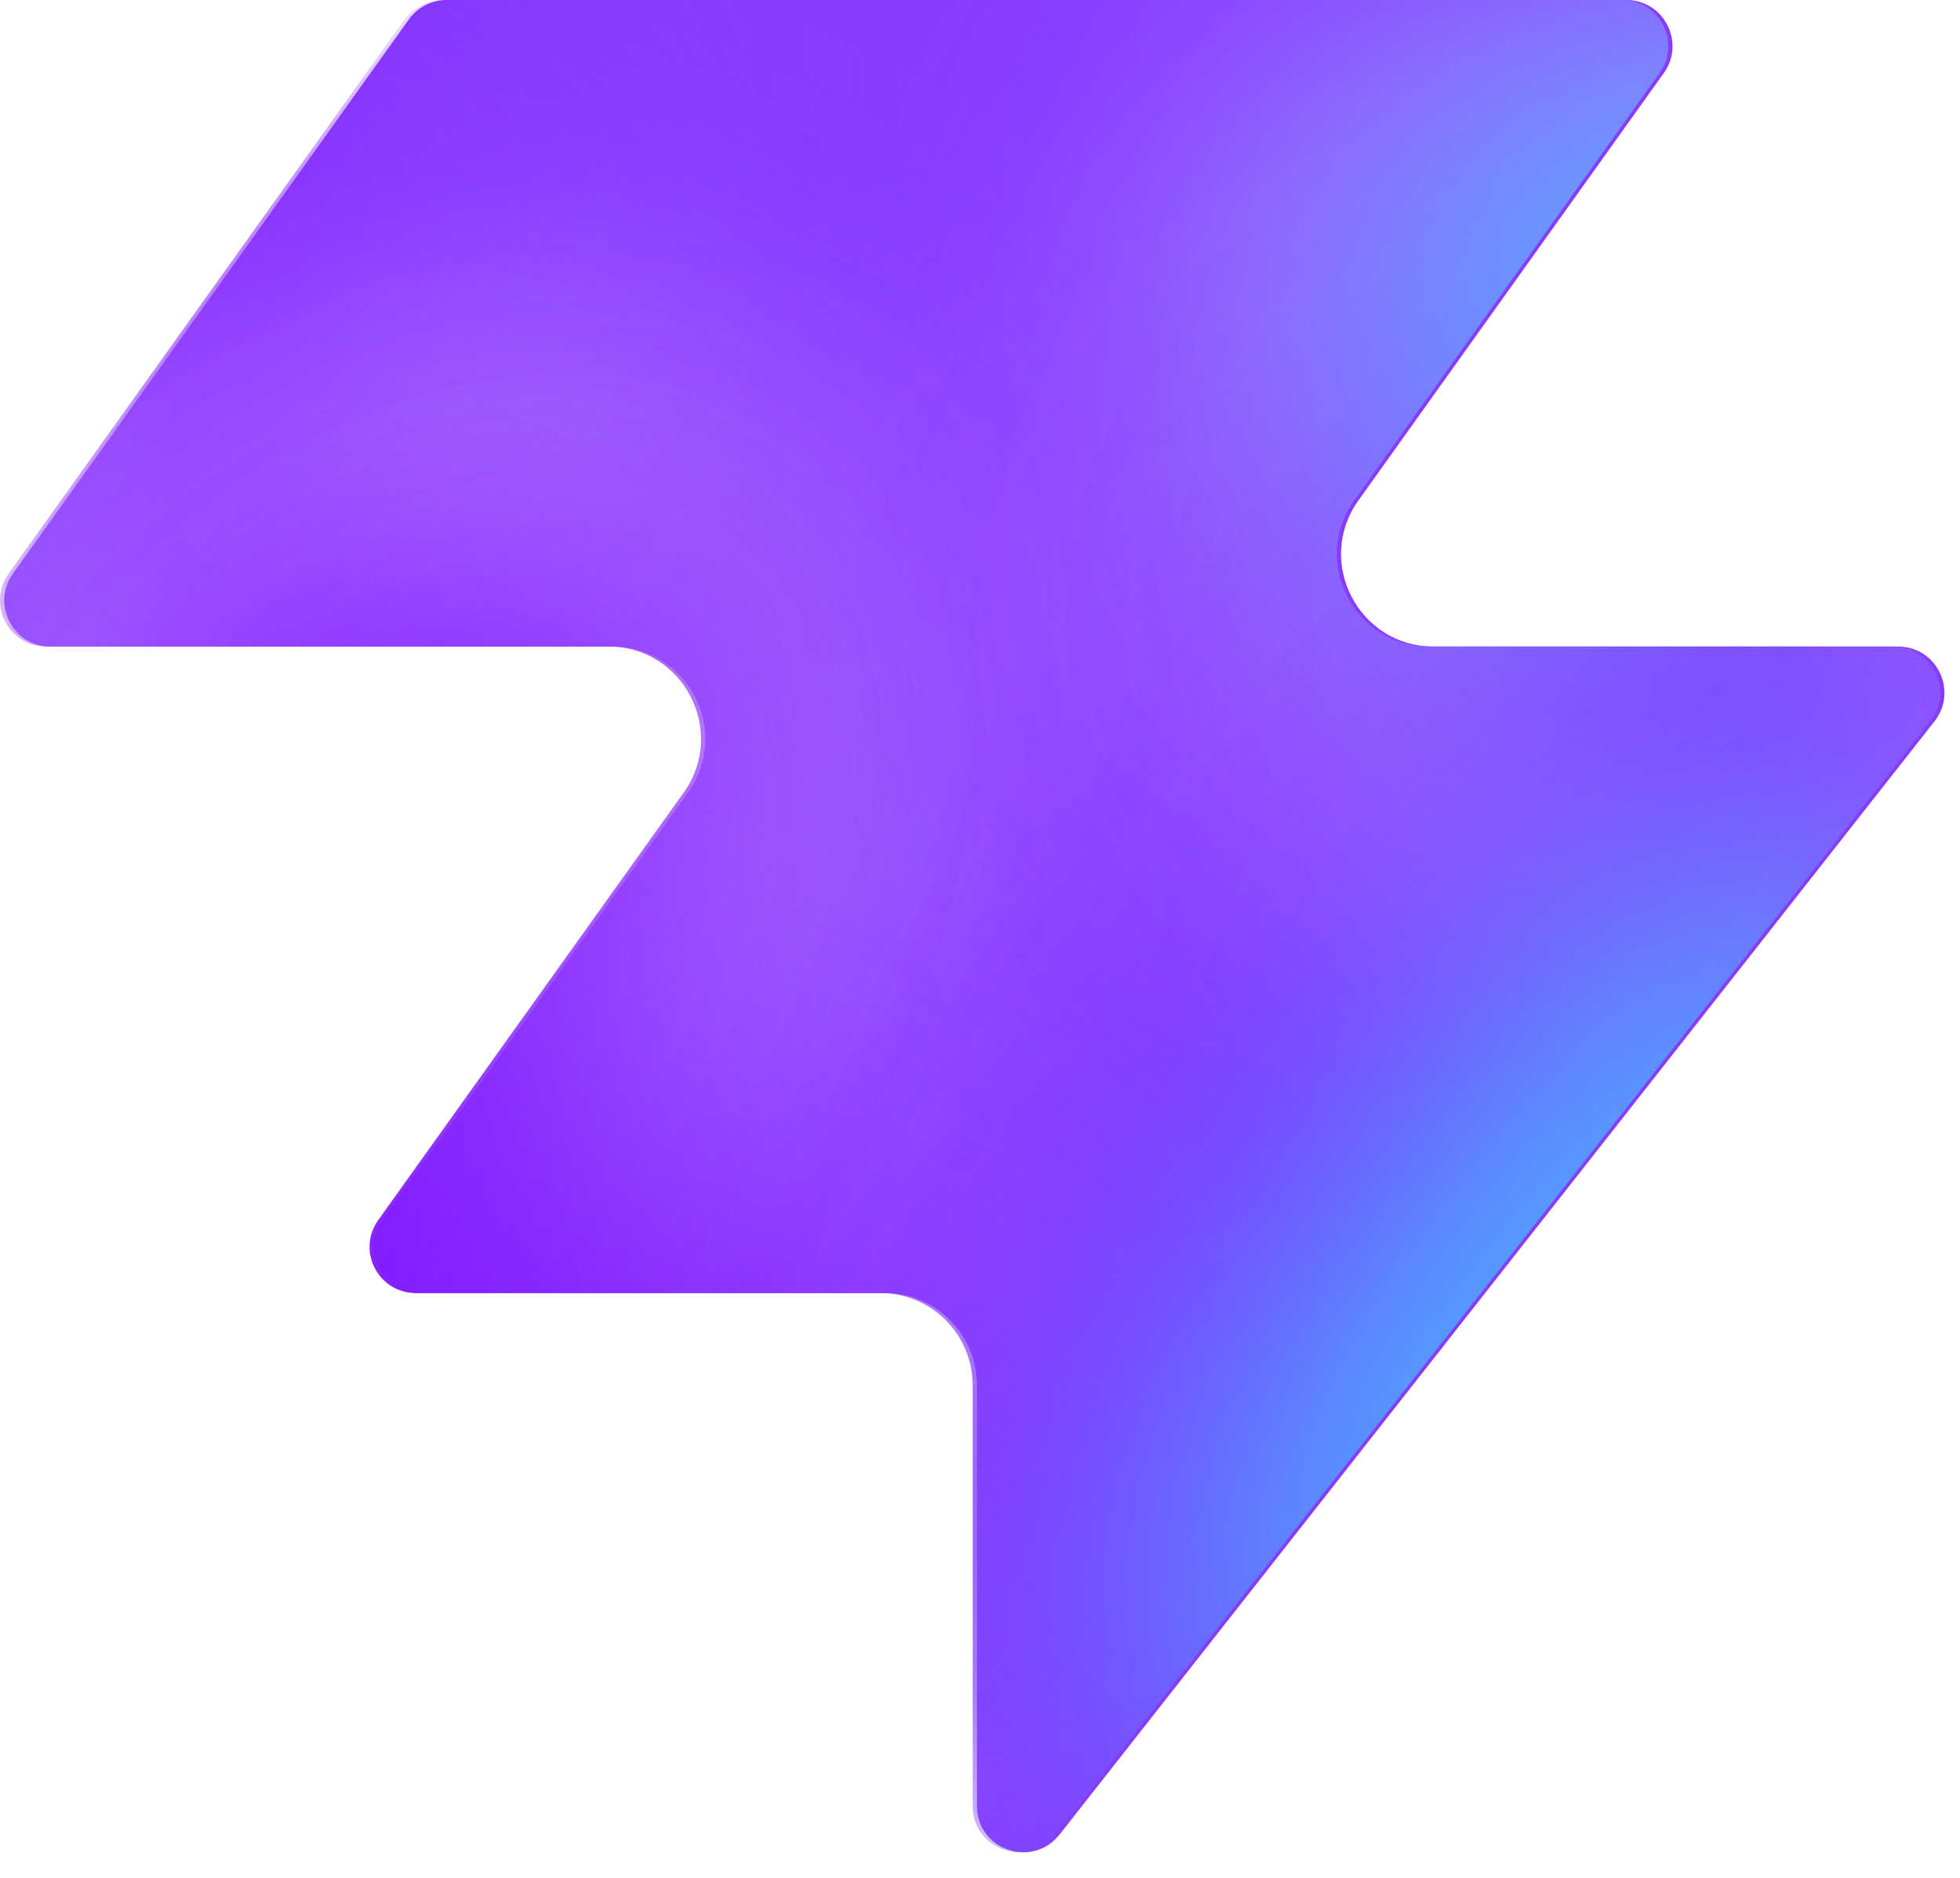
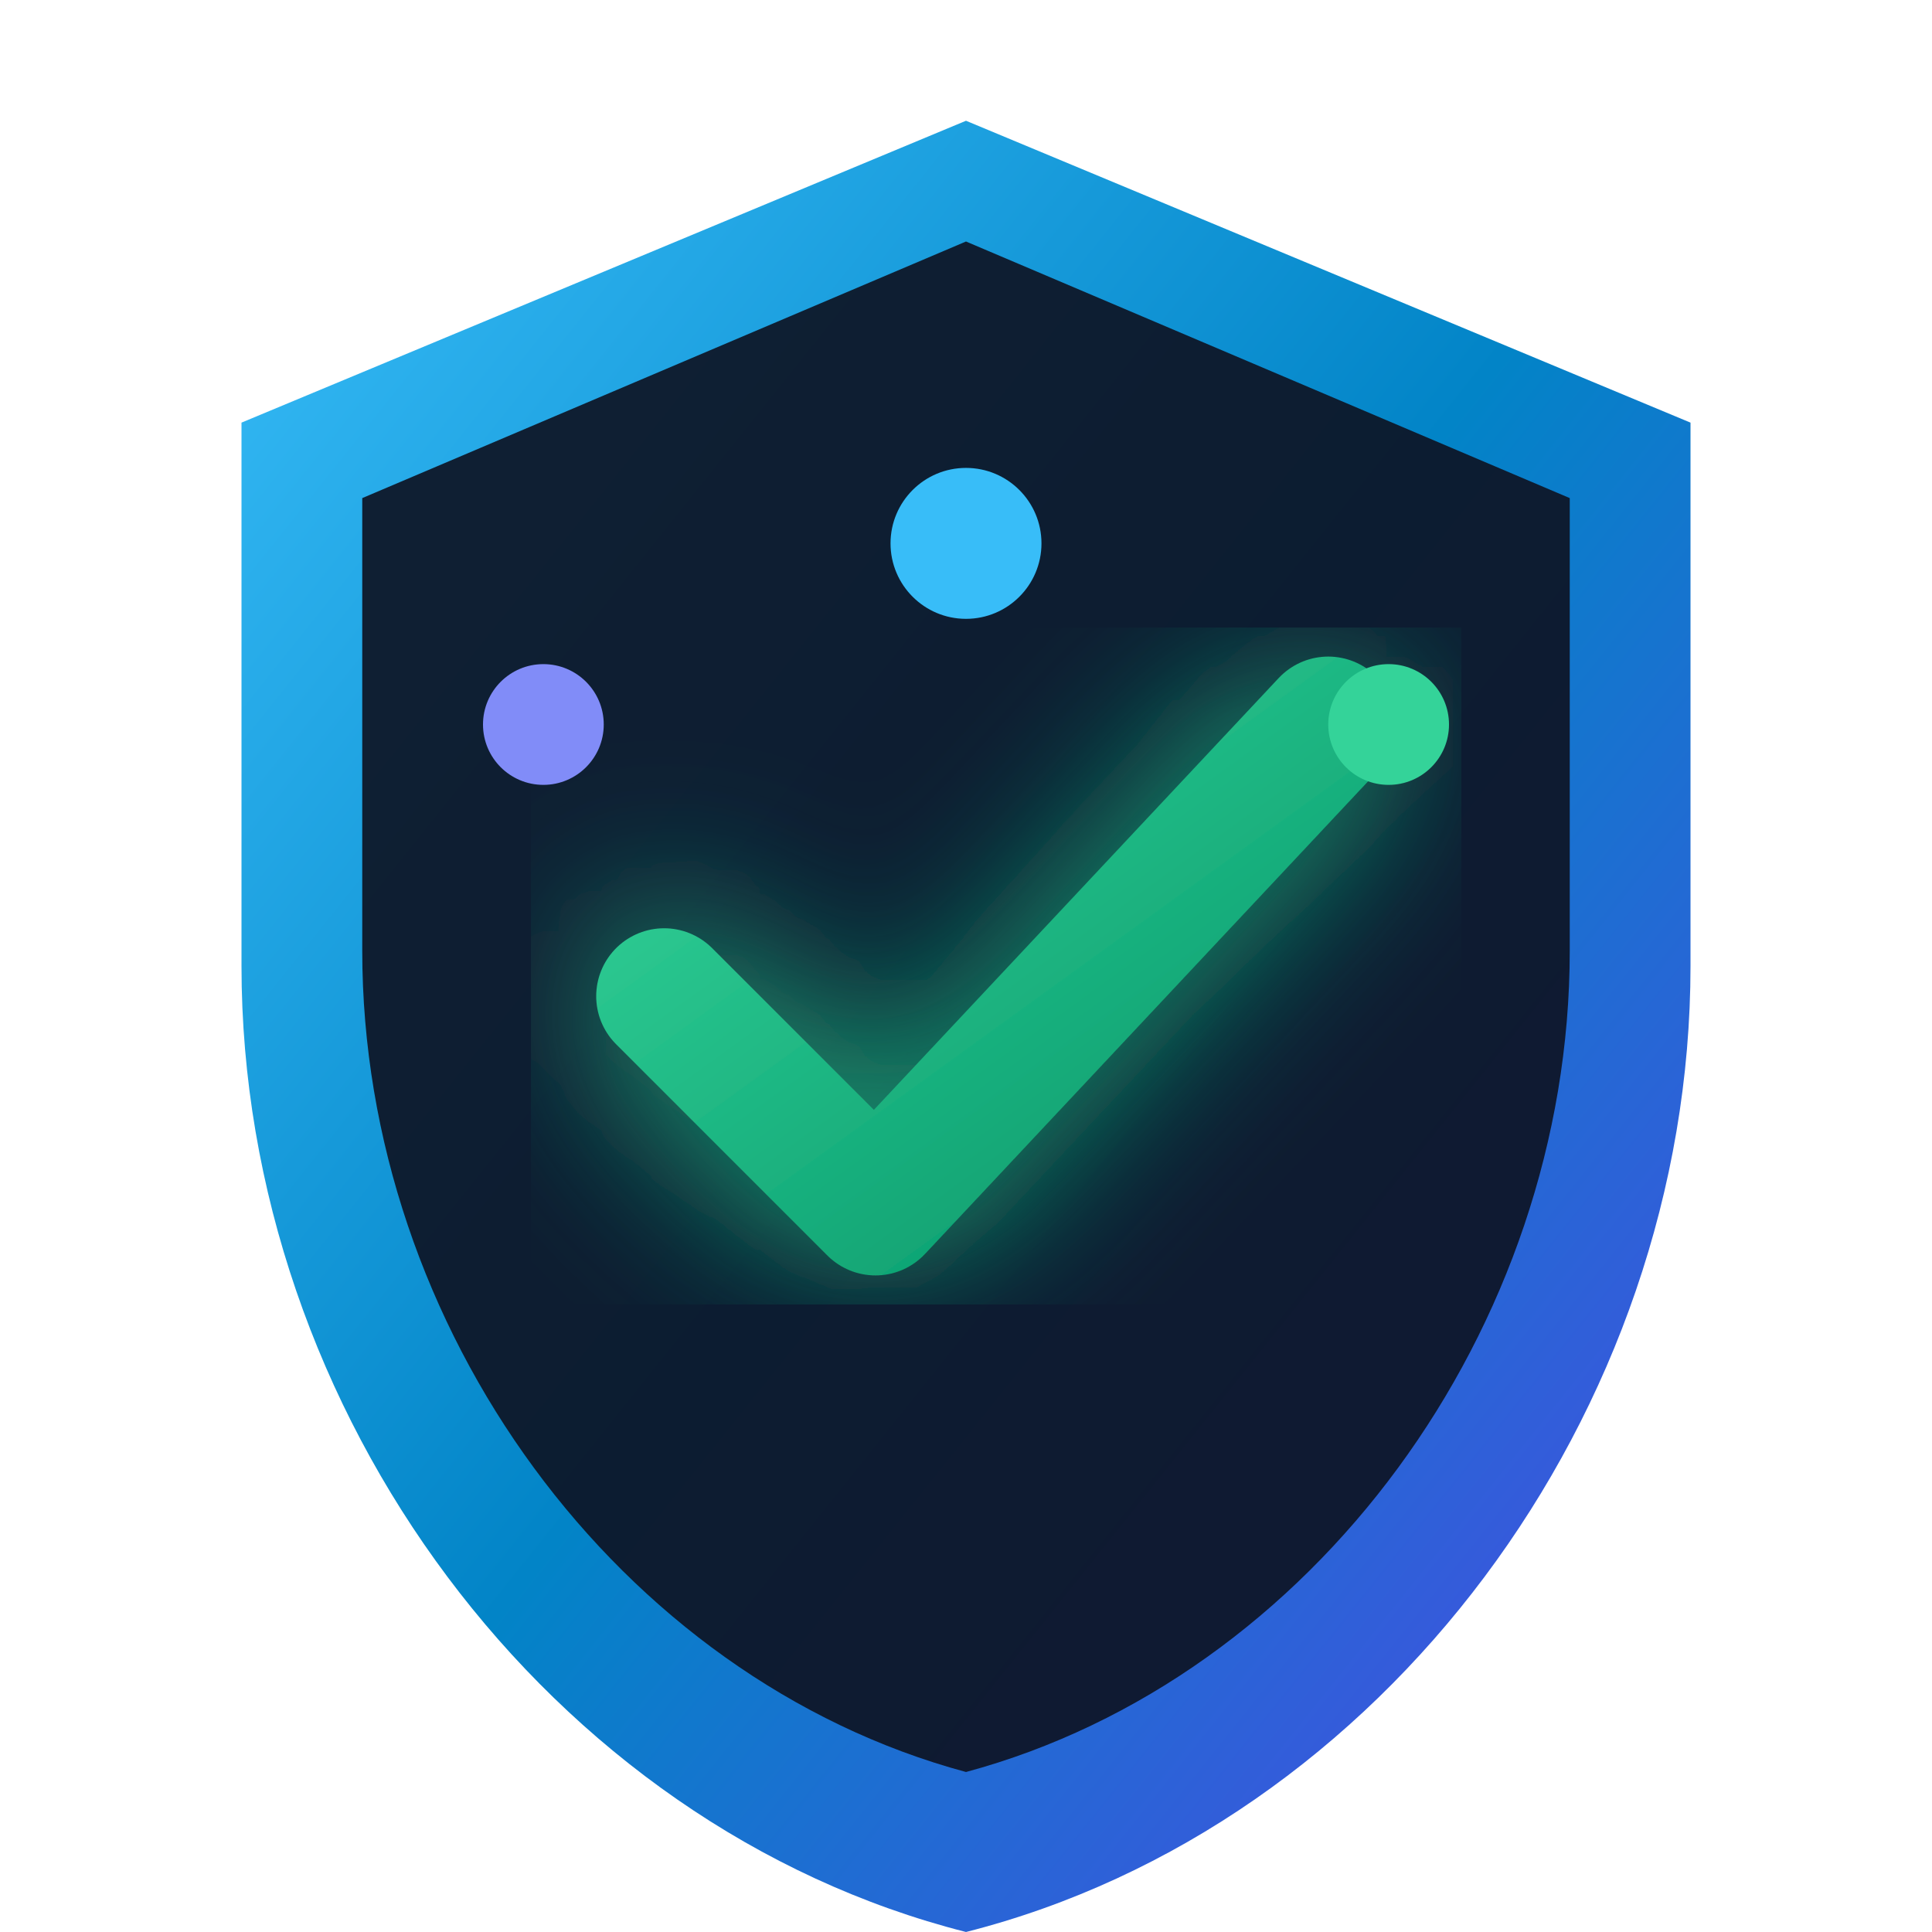
- <svg xmlns="http://www.w3.org/2000/svg" width="48" height="46" fill="none" viewBox="0 0 48 46">
-   <path fill="#863bff" d="M25.946 44.938c-.664.845-2.021.375-2.021-.698V33.937a2.26 2.26 0 0 0-2.262-2.262H10.287c-.92 0-1.456-1.04-.92-1.788l7.48-10.471c1.07-1.497 0-3.578-1.842-3.578H1.237c-.92 0-1.456-1.04-.92-1.788L10.013.474c.214-.297.556-.474.92-.474h28.894c.92 0 1.456 1.04.92 1.788l-7.48 10.471c-1.07 1.498 0 3.579 1.842 3.579h11.377c.943 0 1.473 1.088.89 1.83L25.947 44.94z" style="fill:#863bff;fill:color(display-p3 .525 .23 1);fill-opacity:1" />
-   <mask id="a" width="48" height="46" x="0" y="0" maskUnits="userSpaceOnUse" style="mask-type:alpha">
-     <path fill="#000" d="M25.842 44.938c-.664.844-2.021.375-2.021-.698V33.937a2.26 2.26 0 0 0-2.262-2.262H10.183c-.92 0-1.456-1.04-.92-1.788l7.48-10.471c1.07-1.498 0-3.579-1.842-3.579H1.133c-.92 0-1.456-1.04-.92-1.787L9.91.473c.214-.297.556-.474.92-.474h28.894c.92 0 1.456 1.04.92 1.788l-7.48 10.471c-1.07 1.498 0 3.578 1.842 3.578h11.377c.943 0 1.473 1.088.89 1.832L25.843 44.94z" style="fill:#000;fill-opacity:1" />
-   </mask>
-   <g mask="url(#a)">
-     <g filter="url(#b)">
-       <ellipse cx="5.508" cy="14.704" fill="#ede6ff" rx="5.508" ry="14.704" style="fill:#ede6ff;fill:color(display-p3 .927 .903 1);fill-opacity:1" transform="matrix(.00324 1 1 -.00324 -4.47 31.516)" />
-     </g>
-     <g filter="url(#c)">
-       <ellipse cx="10.399" cy="29.851" fill="#ede6ff" rx="10.399" ry="29.851" style="fill:#ede6ff;fill:color(display-p3 .927 .903 1);fill-opacity:1" transform="matrix(.00324 1 1 -.00324 -39.328 7.883)" />
-     </g>
-     <g filter="url(#d)">
-       <ellipse cx="5.508" cy="30.487" fill="#7e14ff" rx="5.508" ry="30.487" style="fill:#7e14ff;fill:color(display-p3 .492 .077 1);fill-opacity:1" transform="rotate(89.814 -25.913 -14.639)scale(1 -1)" />
-     </g>
-     <g filter="url(#e)">
-       <ellipse cx="5.508" cy="30.599" fill="#7e14ff" rx="5.508" ry="30.599" style="fill:#7e14ff;fill:color(display-p3 .492 .077 1);fill-opacity:1" transform="rotate(89.814 -32.644 -3.334)scale(1 -1)" />
-     </g>
-     <g filter="url(#f)">
-       <ellipse cx="5.508" cy="30.599" fill="#7e14ff" rx="5.508" ry="30.599" style="fill:#7e14ff;fill:color(display-p3 .492 .077 1);fill-opacity:1" transform="matrix(.00324 1 1 -.00324 -34.34 30.47)" />
-     </g>
-     <g filter="url(#g)">
-       <ellipse cx="14.072" cy="22.078" fill="#ede6ff" rx="14.072" ry="22.078" style="fill:#ede6ff;fill:color(display-p3 .927 .903 1);fill-opacity:1" transform="rotate(93.35 24.506 48.493)scale(-1 1)" />
-     </g>
-     <g filter="url(#h)">
-       <ellipse cx="3.47" cy="21.501" fill="#7e14ff" rx="3.47" ry="21.501" style="fill:#7e14ff;fill:color(display-p3 .492 .077 1);fill-opacity:1" transform="rotate(89.009 28.708 47.59)scale(-1 1)" />
-     </g>
-     <g filter="url(#i)">
-       <ellipse cx="3.47" cy="21.501" fill="#7e14ff" rx="3.47" ry="21.501" style="fill:#7e14ff;fill:color(display-p3 .492 .077 1);fill-opacity:1" transform="rotate(89.009 28.708 47.59)scale(-1 1)" />
-     </g>
-     <g filter="url(#j)">
-       <ellipse cx=".387" cy="8.972" fill="#7e14ff" rx="4.407" ry="29.108" style="fill:#7e14ff;fill:color(display-p3 .492 .077 1);fill-opacity:1" transform="rotate(39.51 .387 8.972)" />
-     </g>
-     <g filter="url(#k)">
-       <ellipse cx="47.523" cy="-6.092" fill="#7e14ff" rx="4.407" ry="29.108" style="fill:#7e14ff;fill:color(display-p3 .492 .077 1);fill-opacity:1" transform="rotate(37.892 47.523 -6.092)" />
-     </g>
-     <g filter="url(#l)">
-       <ellipse cx="41.412" cy="6.333" fill="#47bfff" rx="5.971" ry="9.665" style="fill:#47bfff;fill:color(display-p3 .28 .748 1);fill-opacity:1" transform="rotate(37.892 41.412 6.333)" />
-     </g>
-     <g filter="url(#m)">
-       <ellipse cx="-1.879" cy="38.332" fill="#7e14ff" rx="4.407" ry="29.108" style="fill:#7e14ff;fill:color(display-p3 .492 .077 1);fill-opacity:1" transform="rotate(37.892 -1.88 38.332)" />
-     </g>
-     <g filter="url(#n)">
-       <ellipse cx="-1.879" cy="38.332" fill="#7e14ff" rx="4.407" ry="29.108" style="fill:#7e14ff;fill:color(display-p3 .492 .077 1);fill-opacity:1" transform="rotate(37.892 -1.88 38.332)" />
-     </g>
-     <g filter="url(#o)">
-       <ellipse cx="35.651" cy="29.907" fill="#7e14ff" rx="4.407" ry="29.108" style="fill:#7e14ff;fill:color(display-p3 .492 .077 1);fill-opacity:1" transform="rotate(37.892 35.651 29.907)" />
-     </g>
-     <g filter="url(#p)">
-       <ellipse cx="38.418" cy="32.4" fill="#47bfff" rx="5.971" ry="15.297" style="fill:#47bfff;fill:color(display-p3 .28 .748 1);fill-opacity:1" transform="rotate(37.892 38.418 32.4)" />
-     </g>
-   </g>
+ <svg xmlns="http://www.w3.org/2000/svg" viewBox="0 0 64 64" fill="none">
  <defs>
-     <filter id="b" width="60.045" height="41.654" x="-19.77" y="16.149" color-interpolation-filters="sRGB" filterUnits="userSpaceOnUse">
-       <feFlood flood-opacity="0" result="BackgroundImageFix" />
-       <feBlend in="SourceGraphic" in2="BackgroundImageFix" result="shape" />
-       <feGaussianBlur result="effect1_foregroundBlur_2002_17158" stdDeviation="7.659" />
-     </filter>
-     <filter id="c" width="90.34" height="51.437" x="-54.613" y="-7.533" color-interpolation-filters="sRGB" filterUnits="userSpaceOnUse">
-       <feFlood flood-opacity="0" result="BackgroundImageFix" />
-       <feBlend in="SourceGraphic" in2="BackgroundImageFix" result="shape" />
-       <feGaussianBlur result="effect1_foregroundBlur_2002_17158" stdDeviation="7.659" />
-     </filter>
-     <filter id="d" width="79.355" height="29.4" x="-49.64" y="2.03" color-interpolation-filters="sRGB" filterUnits="userSpaceOnUse">
-       <feFlood flood-opacity="0" result="BackgroundImageFix" />
-       <feBlend in="SourceGraphic" in2="BackgroundImageFix" result="shape" />
-       <feGaussianBlur result="effect1_foregroundBlur_2002_17158" stdDeviation="4.596" />
-     </filter>
-     <filter id="e" width="79.579" height="29.4" x="-45.045" y="20.029" color-interpolation-filters="sRGB" filterUnits="userSpaceOnUse">
-       <feFlood flood-opacity="0" result="BackgroundImageFix" />
-       <feBlend in="SourceGraphic" in2="BackgroundImageFix" result="shape" />
-       <feGaussianBlur result="effect1_foregroundBlur_2002_17158" stdDeviation="4.596" />
-     </filter>
-     <filter id="f" width="79.579" height="29.4" x="-43.513" y="21.178" color-interpolation-filters="sRGB" filterUnits="userSpaceOnUse">
-       <feFlood flood-opacity="0" result="BackgroundImageFix" />
-       <feBlend in="SourceGraphic" in2="BackgroundImageFix" result="shape" />
-       <feGaussianBlur result="effect1_foregroundBlur_2002_17158" stdDeviation="4.596" />
-     </filter>
-     <filter id="g" width="74.749" height="58.852" x="15.756" y="-17.901" color-interpolation-filters="sRGB" filterUnits="userSpaceOnUse">
-       <feFlood flood-opacity="0" result="BackgroundImageFix" />
-       <feBlend in="SourceGraphic" in2="BackgroundImageFix" result="shape" />
-       <feGaussianBlur result="effect1_foregroundBlur_2002_17158" stdDeviation="7.659" />
-     </filter>
-     <filter id="h" width="61.377" height="25.362" x="23.548" y="2.284" color-interpolation-filters="sRGB" filterUnits="userSpaceOnUse">
-       <feFlood flood-opacity="0" result="BackgroundImageFix" />
-       <feBlend in="SourceGraphic" in2="BackgroundImageFix" result="shape" />
-       <feGaussianBlur result="effect1_foregroundBlur_2002_17158" stdDeviation="4.596" />
-     </filter>
-     <filter id="i" width="61.377" height="25.362" x="23.548" y="2.284" color-interpolation-filters="sRGB" filterUnits="userSpaceOnUse">
-       <feFlood flood-opacity="0" result="BackgroundImageFix" />
-       <feBlend in="SourceGraphic" in2="BackgroundImageFix" result="shape" />
-       <feGaussianBlur result="effect1_foregroundBlur_2002_17158" stdDeviation="4.596" />
-     </filter>
-     <filter id="j" width="56.045" height="63.649" x="-27.636" y="-22.853" color-interpolation-filters="sRGB" filterUnits="userSpaceOnUse">
-       <feFlood flood-opacity="0" result="BackgroundImageFix" />
-       <feBlend in="SourceGraphic" in2="BackgroundImageFix" result="shape" />
-       <feGaussianBlur result="effect1_foregroundBlur_2002_17158" stdDeviation="4.596" />
-     </filter>
-     <filter id="k" width="54.814" height="64.646" x="20.116" y="-38.415" color-interpolation-filters="sRGB" filterUnits="userSpaceOnUse">
-       <feFlood flood-opacity="0" result="BackgroundImageFix" />
-       <feBlend in="SourceGraphic" in2="BackgroundImageFix" result="shape" />
-       <feGaussianBlur result="effect1_foregroundBlur_2002_17158" stdDeviation="4.596" />
-     </filter>
-     <filter id="l" width="33.541" height="35.313" x="24.641" y="-11.323" color-interpolation-filters="sRGB" filterUnits="userSpaceOnUse">
-       <feFlood flood-opacity="0" result="BackgroundImageFix" />
-       <feBlend in="SourceGraphic" in2="BackgroundImageFix" result="shape" />
-       <feGaussianBlur result="effect1_foregroundBlur_2002_17158" stdDeviation="4.596" />
-     </filter>
-     <filter id="m" width="54.814" height="64.646" x="-29.286" y="6.009" color-interpolation-filters="sRGB" filterUnits="userSpaceOnUse">
-       <feFlood flood-opacity="0" result="BackgroundImageFix" />
-       <feBlend in="SourceGraphic" in2="BackgroundImageFix" result="shape" />
-       <feGaussianBlur result="effect1_foregroundBlur_2002_17158" stdDeviation="4.596" />
-     </filter>
-     <filter id="n" width="54.814" height="64.646" x="-29.286" y="6.009" color-interpolation-filters="sRGB" filterUnits="userSpaceOnUse">
-       <feFlood flood-opacity="0" result="BackgroundImageFix" />
-       <feBlend in="SourceGraphic" in2="BackgroundImageFix" result="shape" />
-       <feGaussianBlur result="effect1_foregroundBlur_2002_17158" stdDeviation="4.596" />
-     </filter>
-     <filter id="o" width="54.814" height="64.646" x="8.244" y="-2.416" color-interpolation-filters="sRGB" filterUnits="userSpaceOnUse">
-       <feFlood flood-opacity="0" result="BackgroundImageFix" />
-       <feBlend in="SourceGraphic" in2="BackgroundImageFix" result="shape" />
-       <feGaussianBlur result="effect1_foregroundBlur_2002_17158" stdDeviation="4.596" />
-     </filter>
-     <filter id="p" width="39.409" height="43.623" x="18.713" y="10.588" color-interpolation-filters="sRGB" filterUnits="userSpaceOnUse">
-       <feFlood flood-opacity="0" result="BackgroundImageFix" />
-       <feBlend in="SourceGraphic" in2="BackgroundImageFix" result="shape" />
-       <feGaussianBlur result="effect1_foregroundBlur_2002_17158" stdDeviation="4.596" />
+     <linearGradient id="cn-grad-primary" x1="0%" y1="0%" x2="100%" y2="100%">
+       <stop offset="0%" stop-color="#38bdf8" />
+       <stop offset="50%" stop-color="#0284c7" />
+       <stop offset="100%" stop-color="#4f46e5" />
+     </linearGradient>
+     <linearGradient id="cn-grad-accent" x1="0%" y1="0%" x2="100%" y2="100%">
+       <stop offset="0%" stop-color="#34d399" />
+       <stop offset="100%" stop-color="#059669" />
+     </linearGradient>
+     <filter id="cn-glow" x="-20%" y="-20%" width="140%" height="140%">
+       <feGaussianBlur stdDeviation="3" result="blur" />
+       <feComposite in="SourceGraphic" in2="blur" operator="over" />
    </filter>
  </defs>
+   <path d="M32 4L8 14v18c0 14.8 10.2 28.5 24 32 13.8-3.5 24-17.2 24-32V14L32 4z" fill="url(#cn-grad-primary)" />
+   <path d="M32 8L12 16.5v15c0 12.5 8.5 24.1 20 27.2 11.5-3.1 20-14.7 20-27.2v-15L32 8z" fill="#0d1424" opacity="0.92" />
+   <path d="M22 33l7 7 15-16" stroke="url(#cn-grad-accent)" stroke-width="4.5" stroke-linecap="round" stroke-linejoin="round" filter="url(#cn-glow)" />
+   <circle cx="32" cy="18" r="2.5" fill="#38bdf8" />
+   <circle cx="18" cy="24" r="2" fill="#818cf8" />
+   <circle cx="46" cy="24" r="2" fill="#34d399" />
</svg>
